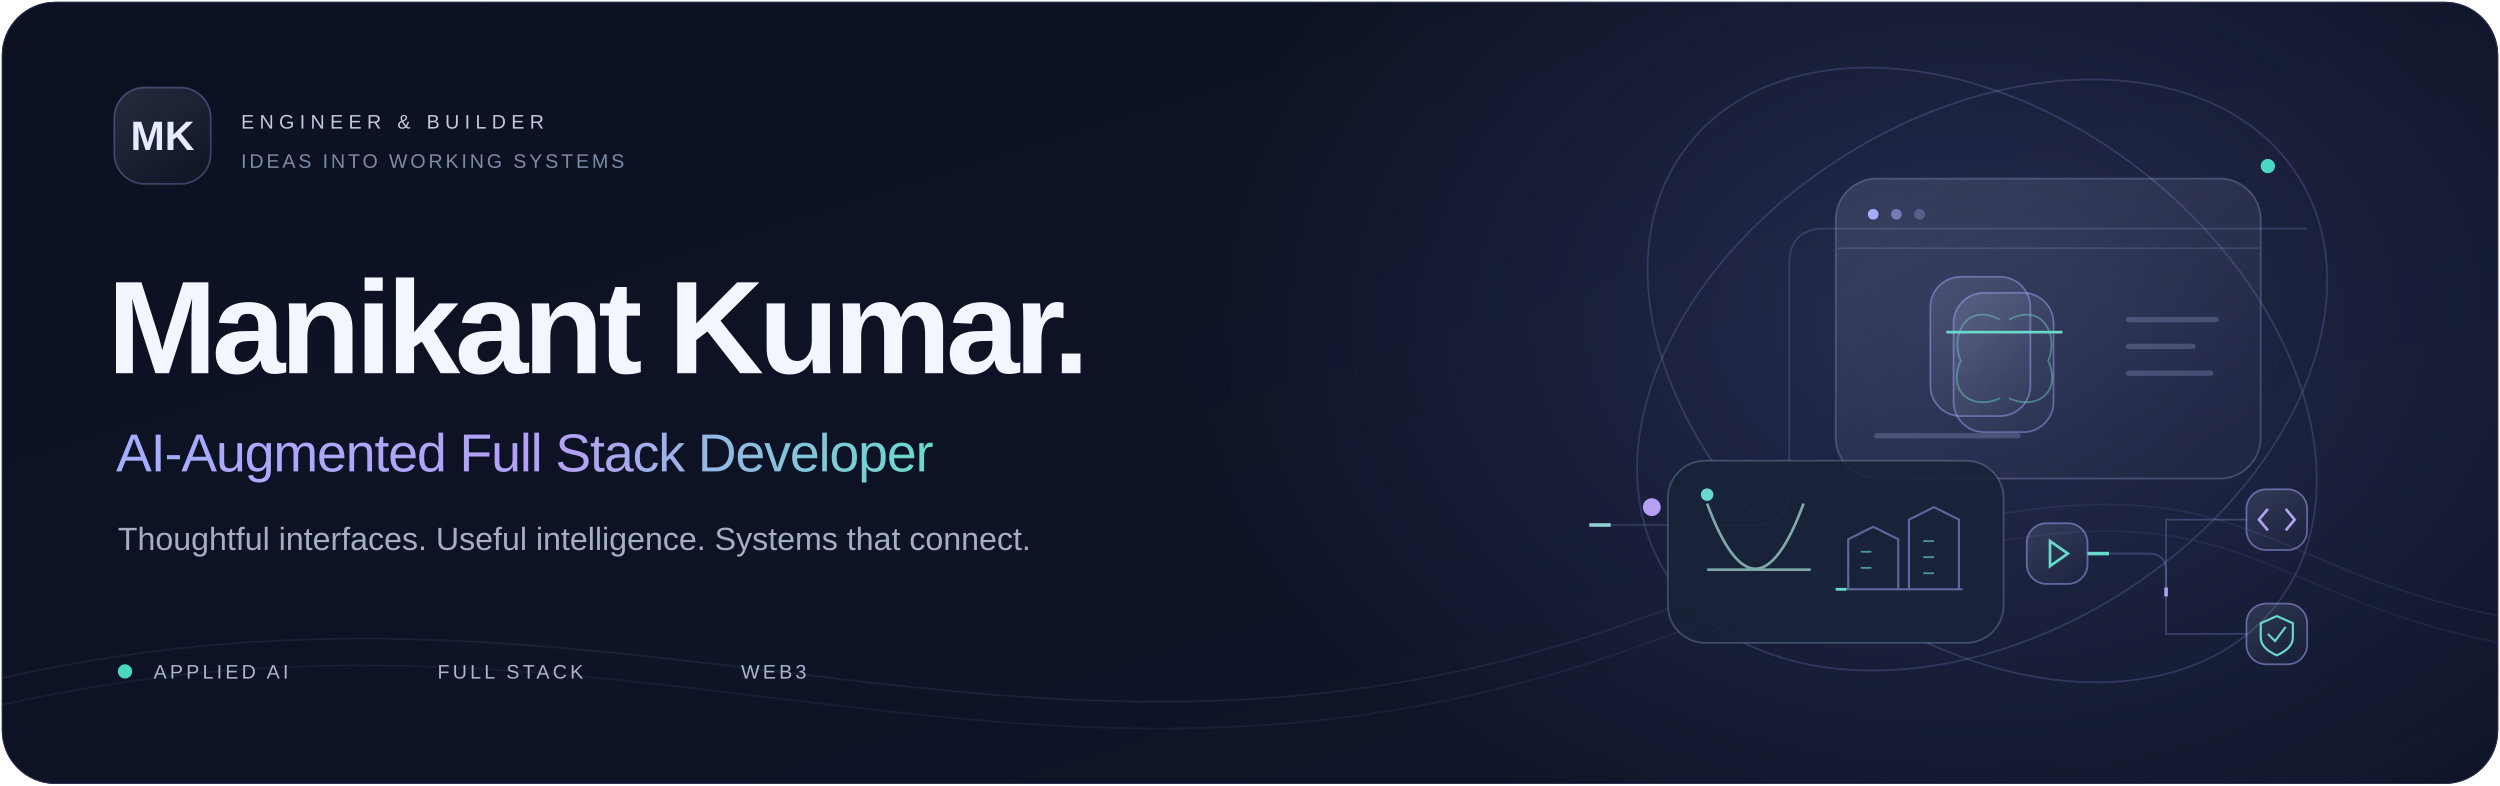
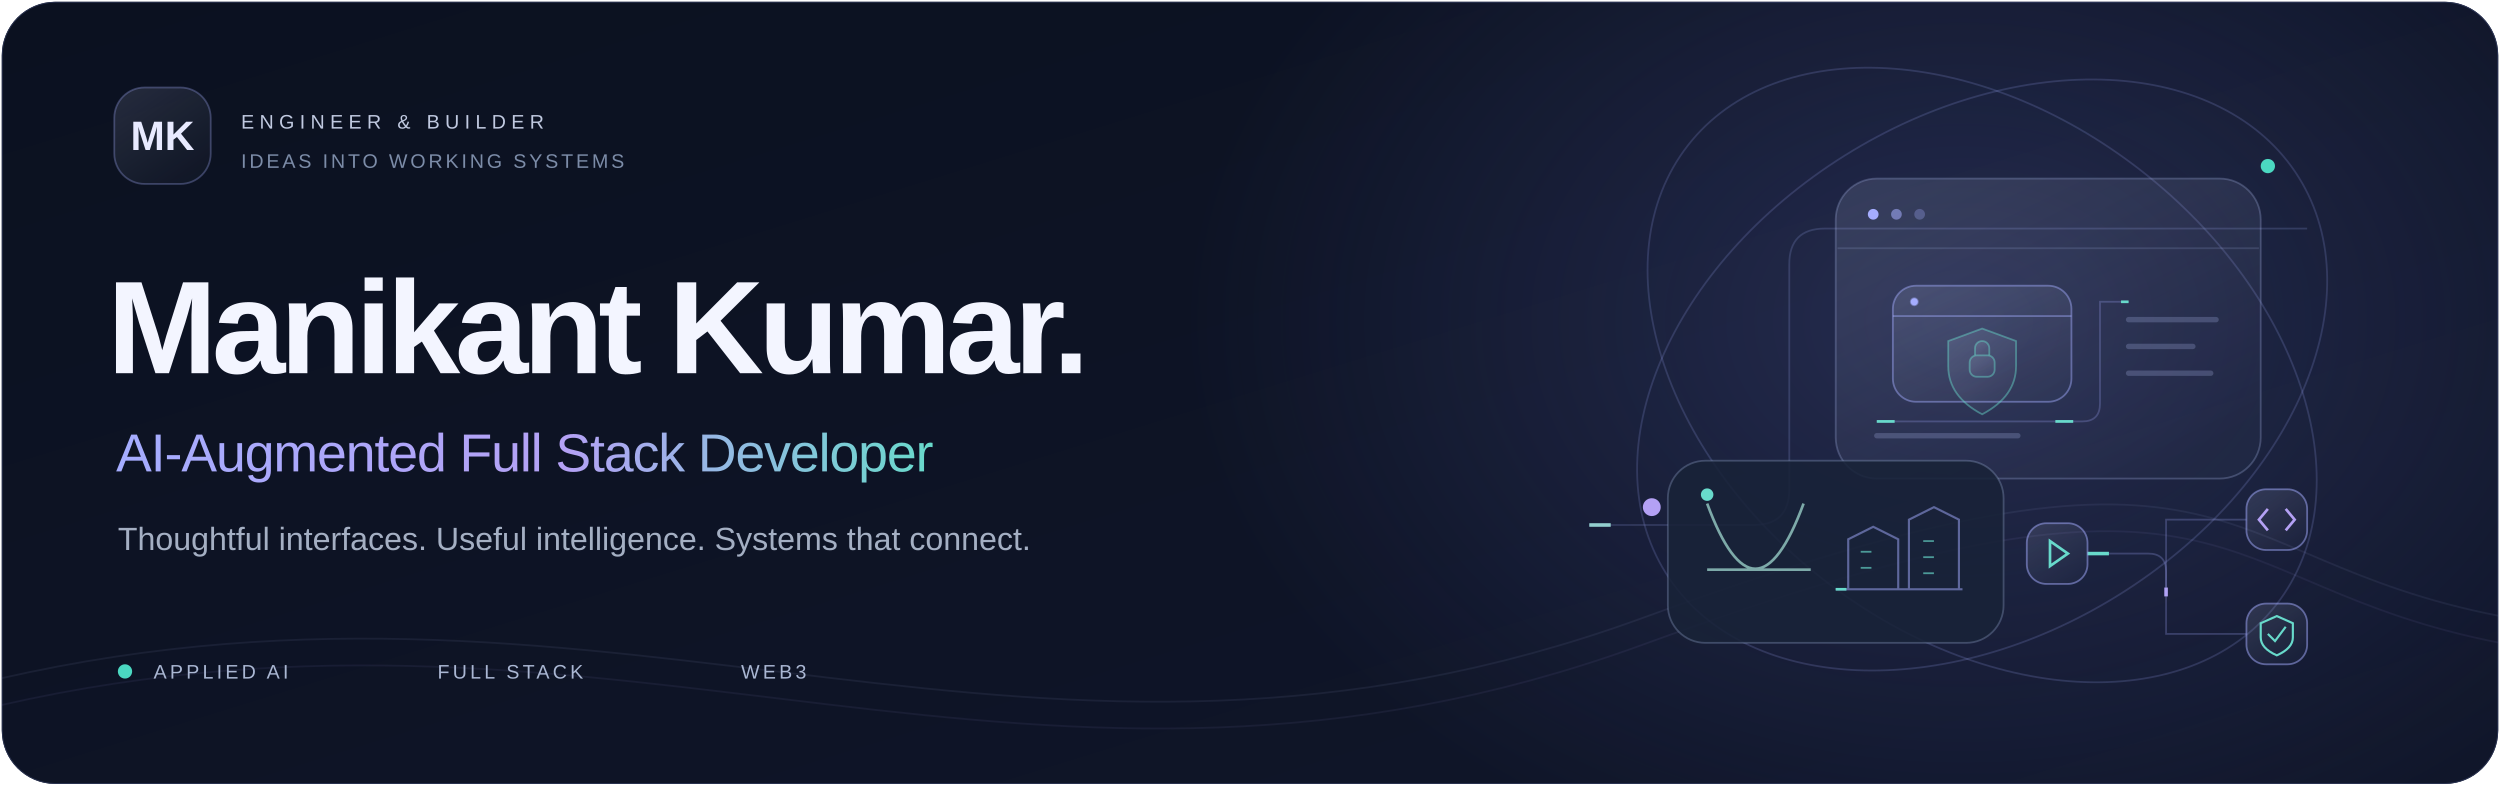
<svg xmlns="http://www.w3.org/2000/svg" width="1400" height="440" viewBox="0 0 1400 440" role="img" aria-labelledby="title desc">
  <defs>
    <linearGradient id="bg" x2="1" y2="1">
      <stop stop-color="#0b1120" />
      <stop offset="1" stop-color="#10162a" />
    </linearGradient>
    <linearGradient id="accent">
      <stop stop-color="#a5adff" />
      <stop offset=".55" stop-color="#b4a1f5" />
      <stop offset="1" stop-color="#68dacb" />
    </linearGradient>
    <linearGradient id="glass" x2=".7" y2="1">
      <stop stop-color="#d5dfff" stop-opacity=".13" />
      <stop offset="1" stop-color="#d5dfff" stop-opacity=".025" />
    </linearGradient>
    <radialGradient id="glow">
      <stop stop-color="#818cf8" stop-opacity=".2" />
      <stop offset="1" stop-color="#818cf8" stop-opacity="0" />
    </radialGradient>
    <clipPath id="bounds">
      <rect x="1" y="1" width="1398" height="438" rx="30" />
    </clipPath>
  </defs>
  <style>
+     .rs-flow{stroke-dasharray:10 90;animation:rs-flow 8s linear infinite}.rs-lock{animation:rs-pulse 6s ease-in-out infinite}@keyframes rs-flow{to{stroke-dashoffset:-100}}@keyframes rs-pulse{50%{opacity:.4}}@media(prefers-reduced-motion:reduce){.rs-flow,.rs-lock{animation:none}}
    .nv-scan{animation:nv-scan 8s ease-in-out infinite}@keyframes nv-scan{0%,100%{transform:translateY(0);opacity:.1}50%{transform:translateY(27px);opacity:.8}}@media(prefers-reduced-motion:reduce){.nv-scan{animation:none}}
    .kube-core{animation:kube-float 10s ease-in-out infinite}.kube-signal{stroke-dasharray:7 93;animation:kube-flow 8s linear infinite}@keyframes kube-float{50%{transform:translateY(-4px)}}@keyframes kube-flow{to{stroke-dashoffset:-100}}@media(prefers-reduced-motion:reduce){.kube-core,.kube-signal{animation:none}}
    .city-flow{stroke-dasharray:6 94;animation:city-flow 8s linear infinite}.city-light{animation:city-light 5s ease-in-out infinite}@keyframes city-flow{to{stroke-dashoffset:-100}}@keyframes city-light{50%{opacity:.3}}
    @media(prefers-reduced-motion:reduce){.city-flow,.city-light{animation:none}}
    .shield-signal{stroke-dasharray:5 95;animation:shield-flow 6s linear infinite}@keyframes shield-flow{to{stroke-dashoffset:-100}}
    .shield-pulse{animation:pulse 6s ease-in-out infinite}
    .orbit{transform-origin:1110px 210px;animation:orbit 42s linear infinite}
    .float{animation:float 9s ease-in-out infinite}.reverse{animation-delay:-4.5s}
    .signal{stroke-dasharray:12 700;animation:signal 10s linear infinite}
    .pulse{animation:pulse 5s ease-in-out infinite}
    .workflow-node{animation:workflow 8s ease-in-out infinite}.workflow-node.two{animation-delay:-2s}.workflow-node.three{animation-delay:-4s}
    .math-dot{animation:descent 9s ease-in-out infinite}
    @keyframes descent{0%,8%{transform:translate(47px,21.47px);opacity:1}30%{transform:translate(38px,35.44px)}50%{transform:translate(32px,40.25px)}70%,90%{transform:translate(28px,41.45px);opacity:1}100%{transform:translate(28px,41.45px);opacity:0}}
    .neuron{animation:pulse 4.6s ease-in-out infinite}.neuron.second{animation-delay:-2.3s}
    @keyframes orbit{to{transform:rotate(360deg)}}@keyframes float{50%{transform:translateY(-9px)}}
    @keyframes signal{to{stroke-dashoffset:-712}}@keyframes pulse{50%{opacity:.35}}
    @keyframes workflow{50%{opacity:.4;transform:translateY(-4px)}}
    @media(prefers-reduced-motion:reduce){.orbit,.float,.signal,.pulse,.workflow-node,.neuron,.math-dot,.shield-signal,.shield-pulse{animation:none}}
  </style>
  <g clip-path="url(#bounds)">
    <rect x="1" y="1" width="1398" height="438" rx="30" fill="url(#bg)" stroke="#2b3453" />
    <ellipse cx="1100" cy="180" rx="440" ry="320" fill="url(#glow)" />
    <path d="M0 380C350 300 580 470 920 346S1230 312 1400 345" fill="none" stroke="#8c9ad0" stroke-opacity=".1" />
    <path d="M0 395C350 315 580 485 920 361S1230 327 1400 360" fill="none" stroke="#b4a1f5" stroke-opacity=".07" />
    <g font-family="Segoe UI,Arial,sans-serif">
      <rect x="64" y="49" width="54" height="54" rx="17" fill="url(#glass)" stroke="#a5adff" stroke-opacity=".3" />
      <text x="91" y="84" text-anchor="middle" fill="#e8eaff" font-size="23" font-weight="700">MK</text>
      <text x="135" y="72" fill="#c1cae1" font-size="11" letter-spacing="3">ENGINEER &amp; BUILDER</text>
      <text x="135" y="94" fill="#7c8ca8" font-size="11" letter-spacing="1.6">IDEAS INTO WORKING SYSTEMS</text>
      <text x="60" y="209" fill="#f3f5ff" font-size="74" font-weight="600" letter-spacing="-3">Manikant Kumar.</text>
      <text x="65" y="264" fill="url(#accent)" font-size="30" letter-spacing="-.6">AI-Augmented Full Stack Developer</text>
      <text x="66" y="308" fill="#a4afc3" font-size="18">Thoughtful interfaces. Useful intelligence. Systems that connect.</text>
      <g font-size="11" letter-spacing="1.8" fill="#aab7d3">
        <circle class="pulse" cx="70" cy="376" r="4" fill="#4bd8c1" />
        <text x="86" y="380">APPLIED AI</text>
        <text x="245" y="380">FULL STACK</text>
        <text x="415" y="380">WEB3</text>
      </g>
    </g>
    <g class="orbit" fill="none" stroke="#a5adff" stroke-opacity=".18">
      <ellipse cx="1110" cy="210" rx="209" ry="145" transform="rotate(-32 1110 210)" />
      <ellipse cx="1110" cy="210" rx="209" ry="145" transform="rotate(38 1110 210)" />
      <circle cx="925" cy="284" r="5" fill="#b4a1f5" stroke="none" />
      <circle cx="1270" cy="93" r="4" fill="#4bd8c1" stroke="none" />
    </g>
    <path d="M890 294H982Q1002 294 1002 274V148Q1002 128 1022 128H1292" fill="none" stroke="#8d9ade" stroke-opacity=".22" />
    <path class="signal" d="M890 294H982Q1002 294 1002 274V148Q1002 128 1022 128H1292" fill="none" stroke="#93cfcf" stroke-width="2" />
    <g class="float">
      <rect x="1028" y="100" width="238" height="168" rx="23" fill="url(#glass)" stroke="#aab9ef" stroke-opacity=".27" />
      <path d="M1029 139H1265" stroke="#adbbef" stroke-opacity=".16" />
      <g fill="#a5adff">
        <circle cx="1049" cy="120" r="3" />
        <circle cx="1062" cy="120" r="3" opacity=".55" />
        <circle cx="1075" cy="120" r="3" opacity=".3" />
      </g>
      <g fill="url(#glass)" stroke="#a5adff" stroke-opacity=".45">
-         <rect x="1081" y="155" width="56" height="78" rx="17" />
-         <rect x="1094" y="164" width="56" height="78" rx="17" />
-         <path d="M1120 179c-19-10-28 9-22 23-8 18 7 28 22 21m5-44c19-10 28 9 22 23 8 18-7 28-22 21" fill="none" stroke="#68dacb" />
+         <rect x="1060" y="160" width="100" height="65" rx="13" />
+         <path d="M1060 177h100" />
+         <circle cx="1072" cy="169" r="2" fill="#a5adff" />
+         <path d="m1110 184 19 7v14q0 17-19 27-19-10-19-27v-14Z" stroke="#68dacb" />
+         <rect class="rs-lock" x="1103" y="199" width="14" height="12" rx="4" stroke="#68dacb" />
+         <path d="M1106 199v-4a4 4 0 0 1 8 0v4" stroke="#68dacb" />
      </g>
-       <path class="nv-scan" d="M1090 186h65" stroke="#68dacb" stroke-width="1.5" />
+       <path d="M1051 236h115q10 0 10-10v-57h16" fill="none" stroke="#a5adff" stroke-opacity=".25" />
+       <path class="rs-flow" pathLength="100" d="M1051 236h115q10 0 10-10v-57h16" fill="none" stroke="#68dacb" stroke-width="1.5" />
      <path d="M1192 179H1241M1192 194H1228M1192 209H1238M1051 244H1130" stroke="#adbbef" stroke-width="3" stroke-linecap="round" stroke-opacity=".25" />
    </g>
    <g class="float reverse">
      <rect x="934" y="258" width="188" height="102" rx="21" fill="#182238" fill-opacity=".88" stroke="#9eb1db" stroke-opacity=".3" />
      <g transform="translate(956 277)">
        <path d="M0 5Q27 78 54 5M0 42h58" fill="none" stroke="#a8e4d9" stroke-opacity=".7" stroke-width="1.5" />
        <circle class="math-dot" r="3.5" fill="#68dacb" />
      </g>
      <g transform="translate(1028 284)">
        <path d="M0 46h71M7 46V18l14-7 14 7v28m6 0V7l14-7 14 7v39" fill="none" stroke="#a5adff" stroke-opacity=".5" stroke-width="1.2" />
        <path class="city-flow" pathLength="100" d="M0 46h71" fill="none" stroke="#68dacb" stroke-width="1.5" />
        <g class="city-light" stroke="#68dacb" stroke-opacity=".65">
          <path d="M14 25h6m-6 9h6m29-15h6m-6 9h6m-6 9h6" />
        </g>
      </g>
    </g>
    <path class="shield-signal" pathLength="100" d="M1213 329v26h45" fill="none" stroke="#b4a1f5" stroke-width="2" />
    <g fill="none" stroke="#a5adff" stroke-opacity=".25">
      <path d="M1169 310h34q10 0 10 10v35h45" />
      <path d="M1213 329v-38h45" />
    </g>
    <path class="signal" d="M1169 310h34q10 0 10 10v35h45" fill="none" stroke="#68dacb" stroke-width="2" />
    <g transform="translate(1135 293)">
      <g class="workflow-node">
        <rect width="34" height="34" rx="11" fill="url(#glass)" stroke="#a5adff" stroke-opacity=".5" />
        <path d="m13 10 10 7-10 7Z" fill="none" stroke="#68dacb" stroke-width="1.5" />
      </g>
    </g>
    <g transform="translate(1258 274)">
      <g class="workflow-node two">
        <rect width="34" height="34" rx="11" fill="url(#glass)" stroke="#a5adff" stroke-opacity=".5" />
        <path d="m12 11-5 6 5 6m10-12 5 6-5 6" fill="none" stroke="#b4a1f5" stroke-width="1.5" />
      </g>
    </g>
    <g transform="translate(1258 338)">
      <g class="shield-pulse">
        <rect width="34" height="34" rx="11" fill="url(#glass)" stroke="#a5adff" stroke-opacity=".5" />
        <path d="m17 7 9 4v8q0 6-9 10-9-4-9-10v-8Z" fill="none" stroke="#68dacb" stroke-width="1.2" />
        <path d="m12 17 4 4 6-8" fill="none" stroke="#68dacb" stroke-width="1.2" />
      </g>
    </g>
  </g>
</svg>
